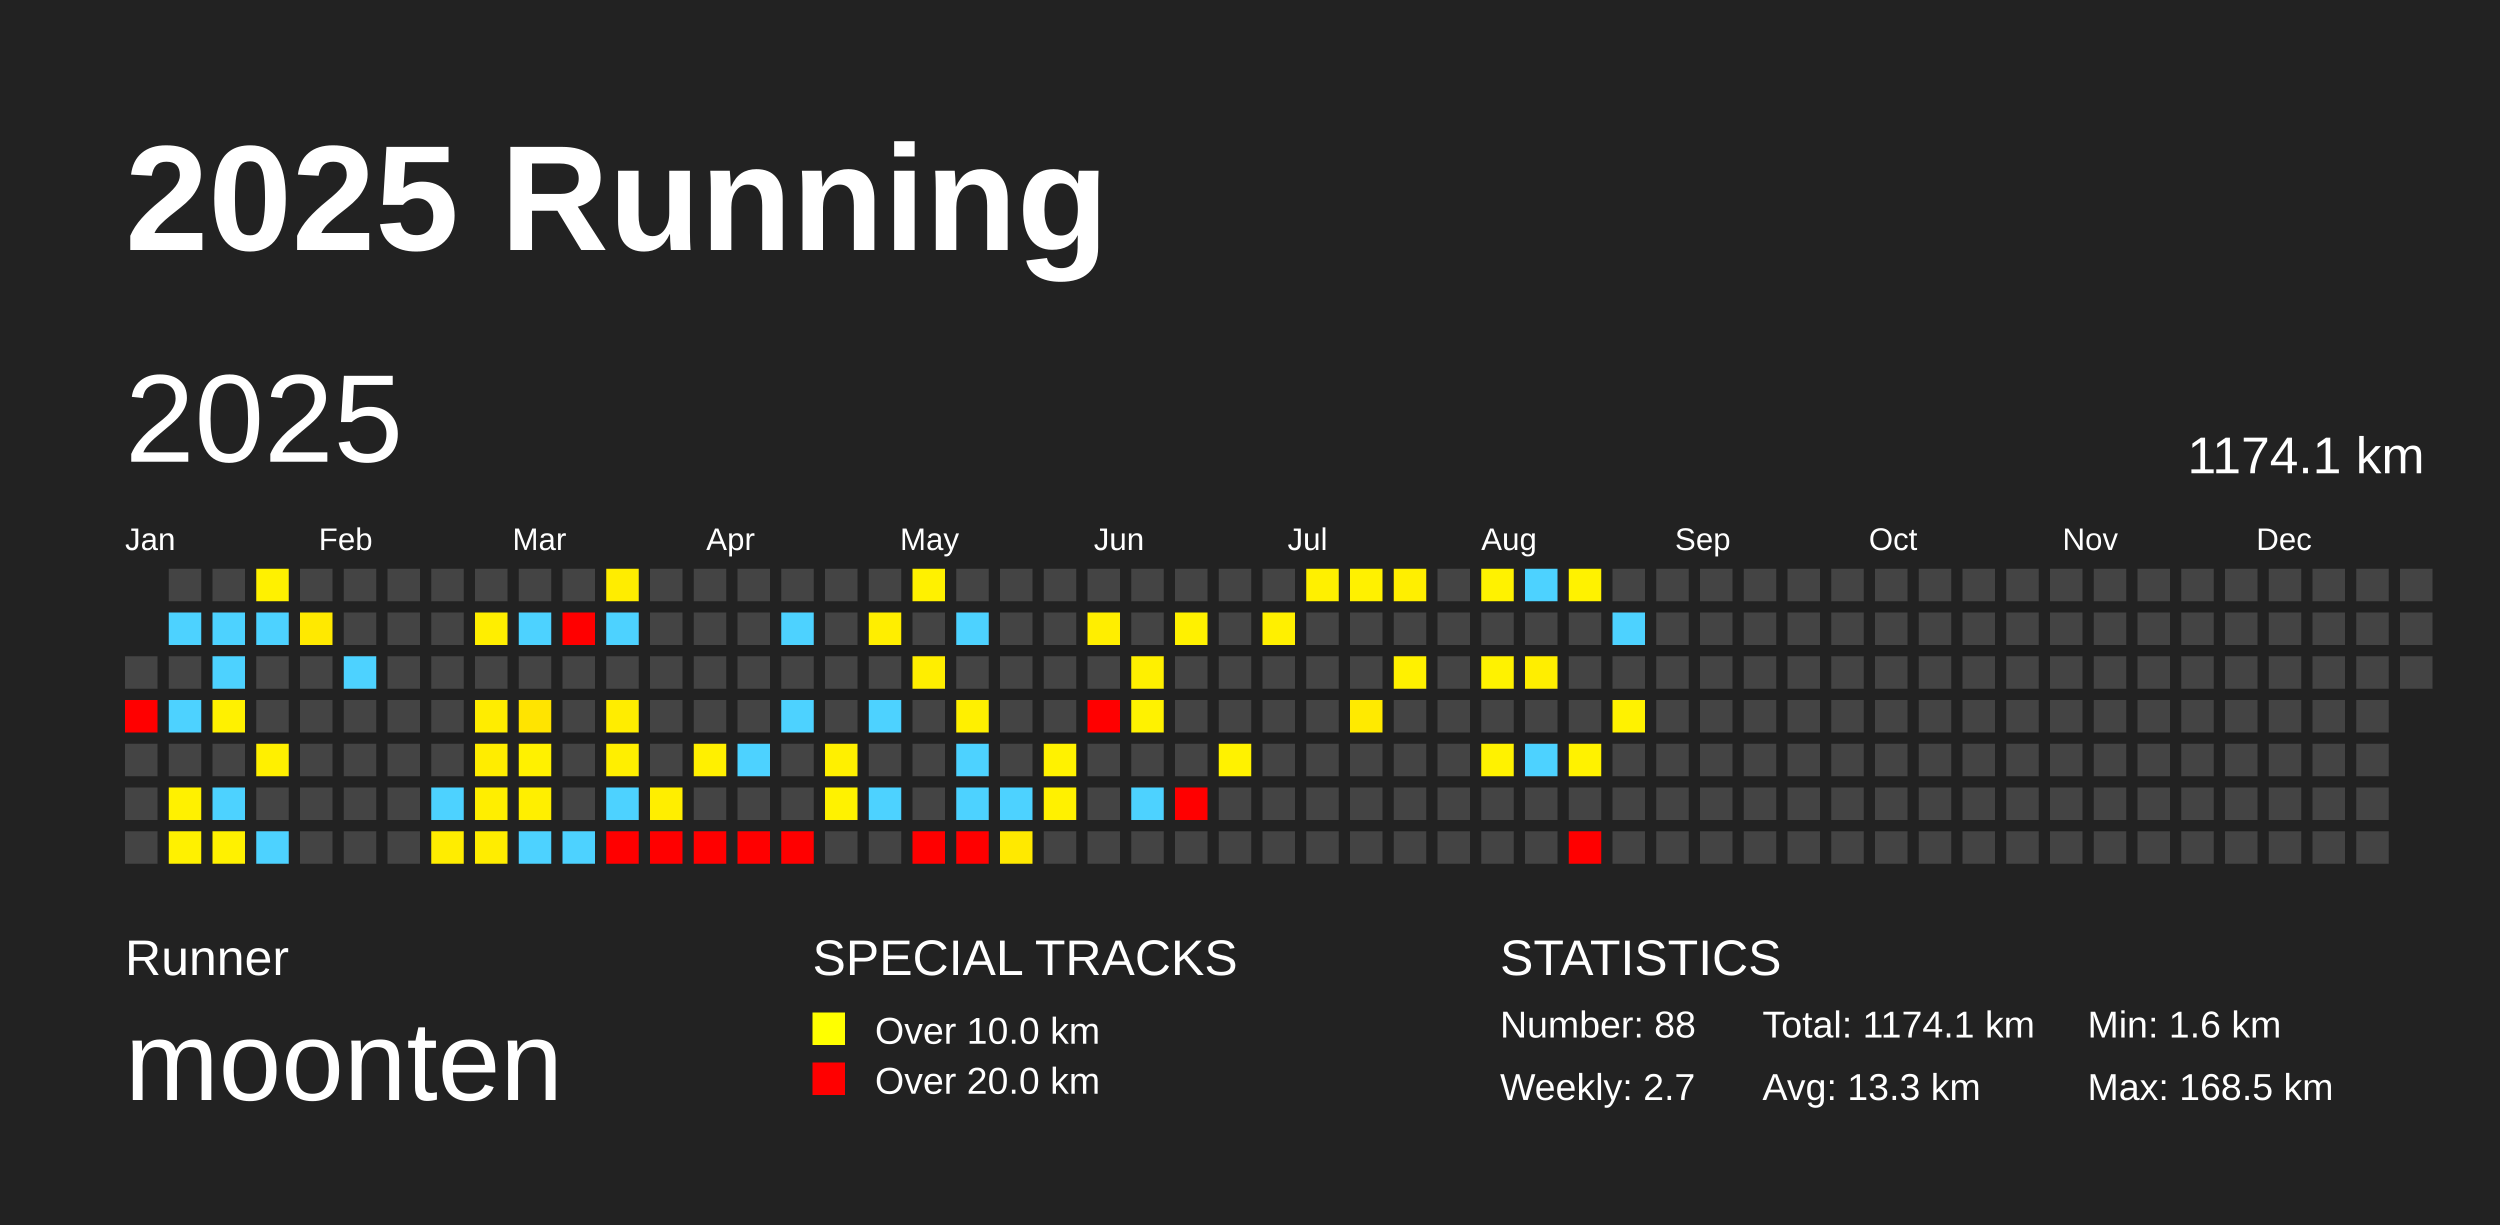
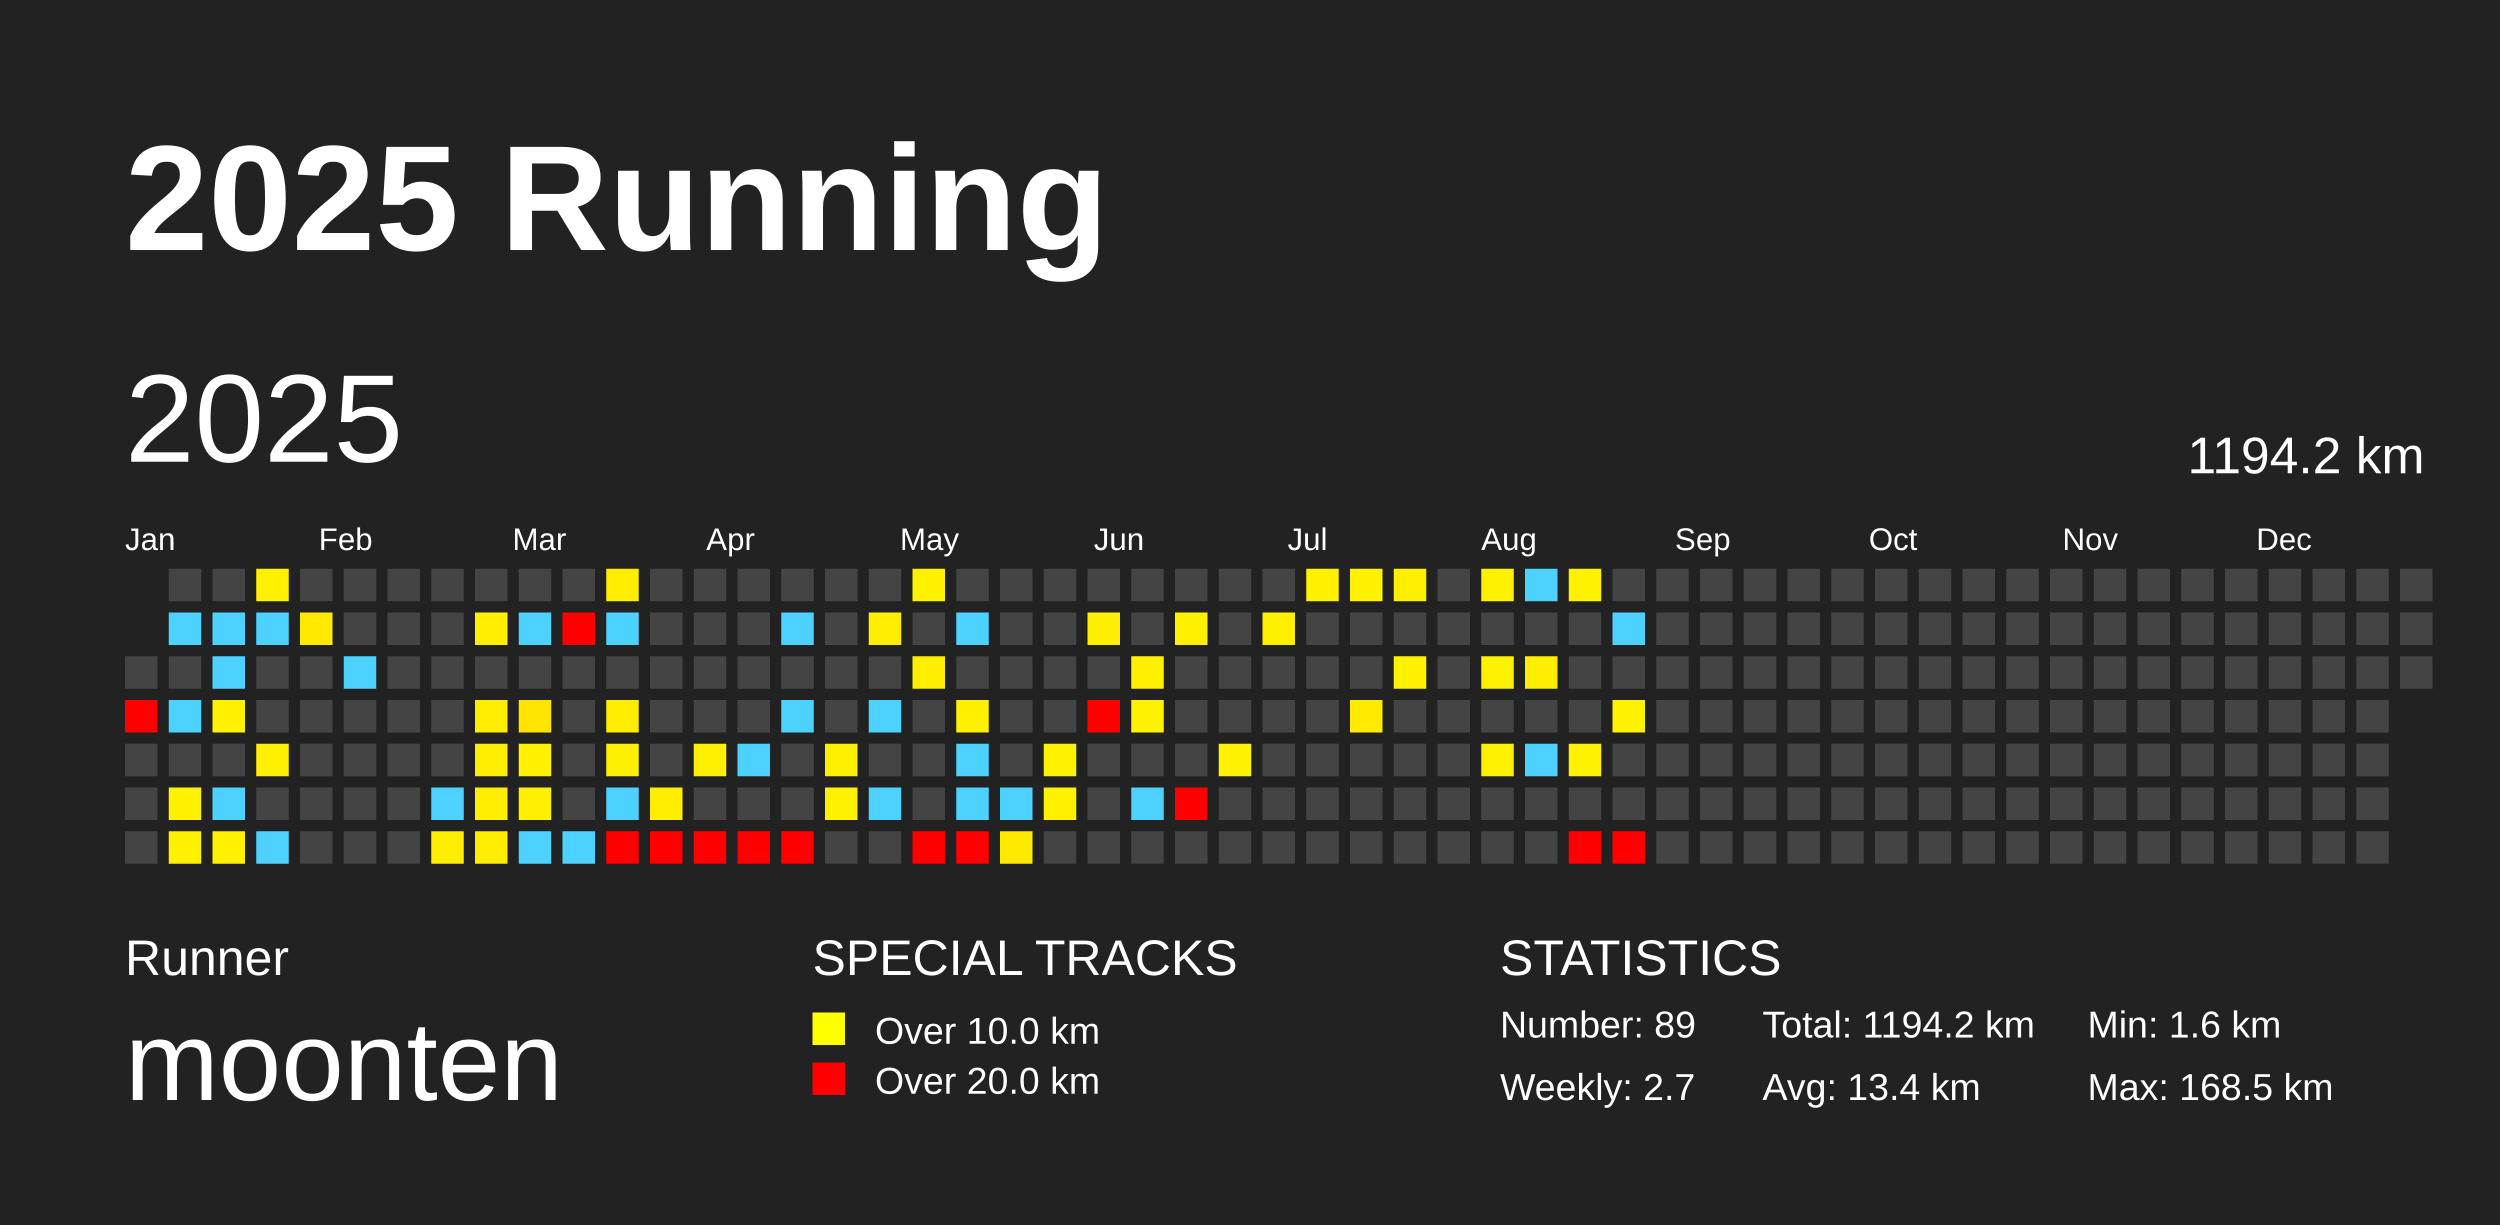
<svg xmlns="http://www.w3.org/2000/svg" baseProfile="full" height="98mm" version="1.1" viewBox="0,0,200,98" width="200mm">
  <defs />
  <rect fill="#222222" height="98" width="200" x="0" y="0" />
  <text fill="#FFFFFF" style="font-size:12px; font-family:Arial; font-weight:bold;" x="10" y="20">2025 Running</text>
  <text fill="#FFFFFF" style="font-size:4px; font-family:Arial" x="10" y="78">Runner</text>
  <text fill="#FFFFFF" style="font-size:9px; font-family:Arial" x="10" y="88">moonten</text>
  <text fill="#FFFFFF" style="font-size:4px; font-family:Arial" x="65" y="78">SPECIAL TRACKS</text>
  <rect fill="yellow" height="2.6" width="2.6" x="65" y="81" />
  <text fill="#FFFFFF" style="font-size:3px; font-family:Arial" x="70" y="83.5">Over 10.0 km</text>
  <rect fill="red" height="2.6" width="2.6" x="65" y="85" />
  <text fill="#FFFFFF" style="font-size:3px; font-family:Arial" x="70" y="87.5">Over 20.0 km</text>
  <text fill="#FFFFFF" style="font-size:4px; font-family:Arial" x="120" y="78">STATISTICS</text>
-   <text fill="#FFFFFF" style="font-size:3px; font-family:Arial" x="120" y="83">Number: 88</text>
+   <text fill="#FFFFFF" style="font-size:3px; font-family:Arial" x="120" y="83">Number: 89</text>
  <text fill="#FFFFFF" style="font-size:3px; font-family:Arial" x="120" y="88">Weekly: 2.7</text>
-   <text fill="#FFFFFF" style="font-size:3px; font-family:Arial" x="141" y="83">Total: 1174.1 km</text>
-   <text fill="#FFFFFF" style="font-size:3px; font-family:Arial" x="141" y="88">Avg: 13.3 km</text>
+   <text fill="#FFFFFF" style="font-size:3px; font-family:Arial" x="141" y="83">Total: 1194.2 km</text>
+   <text fill="#FFFFFF" style="font-size:3px; font-family:Arial" x="141" y="88">Avg: 13.4 km</text>
  <text fill="#FFFFFF" style="font-size:3px; font-family:Arial" x="167" y="83">Min: 1.6 km</text>
  <text fill="#FFFFFF" style="font-size:3px; font-family:Arial" x="167" y="88">Max: 168.5 km</text>
  <text dominant-baseline="hanging" fill="#FFFFFF" style="font-size:10.0px; font-family:Arial;" x="10" y="30">2025</text>
-   <text dominant-baseline="hanging" fill="#FFFFFF" style="font-size:4.125px; font-family:Arial;" x="175" y="35">1174.1 km</text>
+   <text dominant-baseline="hanging" fill="#FFFFFF" style="font-size:4.125px; font-family:Arial;" x="175" y="35">1194.2 km</text>
  <text fill="#FFFFFF" style="font-size:2.5px; font-family:Arial" x="10.0" y="44">Jan</text>
  <text fill="#FFFFFF" style="font-size:2.5px; font-family:Arial" x="25.5" y="44">Feb</text>
  <text fill="#FFFFFF" style="font-size:2.5px; font-family:Arial" x="41.0" y="44">Mar</text>
  <text fill="#FFFFFF" style="font-size:2.5px; font-family:Arial" x="56.5" y="44">Apr</text>
  <text fill="#FFFFFF" style="font-size:2.5px; font-family:Arial" x="72.0" y="44">May</text>
  <text fill="#FFFFFF" style="font-size:2.5px; font-family:Arial" x="87.5" y="44">Jun</text>
  <text fill="#FFFFFF" style="font-size:2.5px; font-family:Arial" x="103.0" y="44">Jul</text>
  <text fill="#FFFFFF" style="font-size:2.5px; font-family:Arial" x="118.5" y="44">Aug</text>
  <text fill="#FFFFFF" style="font-size:2.5px; font-family:Arial" x="134.0" y="44">Sep</text>
  <text fill="#FFFFFF" style="font-size:2.5px; font-family:Arial" x="149.5" y="44">Oct</text>
  <text fill="#FFFFFF" style="font-size:2.5px; font-family:Arial" x="165.0" y="44">Nov</text>
  <text fill="#FFFFFF" style="font-size:2.5px; font-family:Arial" x="180.5" y="44">Dec</text>
  <rect fill="#444444" height="2.6" width="2.6" x="10.0" y="52.5" />
  <rect fill="red" height="2.6" width="2.6" x="10.0" y="56.0" />
  <rect fill="#444444" height="2.6" width="2.6" x="10.0" y="59.5" />
  <rect fill="#444444" height="2.6" width="2.6" x="10.0" y="63.0" />
  <rect fill="#444444" height="2.6" width="2.6" x="10.0" y="66.5" />
  <rect fill="#444444" height="2.6" width="2.6" x="13.5" y="45.5" />
  <rect fill="#4dd2ff" height="2.6" width="2.6" x="13.5" y="49.0" />
  <rect fill="#444444" height="2.6" width="2.6" x="13.5" y="52.5" />
  <rect fill="#4dd2ff" height="2.6" width="2.6" x="13.5" y="56.0" />
  <rect fill="#444444" height="2.6" width="2.6" x="13.5" y="59.5" />
  <rect fill="#fff100" height="2.6" width="2.6" x="13.5" y="63.0" />
  <rect fill="#fff100" height="2.6" width="2.6" x="13.5" y="66.5" />
  <rect fill="#444444" height="2.6" width="2.6" x="17.0" y="45.5" />
  <rect fill="#4dd2ff" height="2.6" width="2.6" x="17.0" y="49.0" />
  <rect fill="#4dd2ff" height="2.6" width="2.6" x="17.0" y="52.5" />
  <rect fill="#fff100" height="2.6" width="2.6" x="17.0" y="56.0" />
  <rect fill="#444444" height="2.6" width="2.6" x="17.0" y="59.5" />
  <rect fill="#4dd2ff" height="2.6" width="2.6" x="17.0" y="63.0" />
  <rect fill="#fff100" height="2.6" width="2.6" x="17.0" y="66.5" />
  <rect fill="#fff100" height="2.6" width="2.6" x="20.5" y="45.5" />
  <rect fill="#4dd2ff" height="2.6" width="2.6" x="20.5" y="49.0" />
  <rect fill="#444444" height="2.6" width="2.6" x="20.5" y="52.5" />
  <rect fill="#444444" height="2.6" width="2.6" x="20.5" y="56.0" />
  <rect fill="#fff000" height="2.6" width="2.6" x="20.5" y="59.5" />
  <rect fill="#444444" height="2.6" width="2.6" x="20.5" y="63.0" />
  <rect fill="#4dd2ff" height="2.6" width="2.6" x="20.5" y="66.5" />
  <rect fill="#444444" height="2.6" width="2.6" x="24.0" y="45.5" />
  <rect fill="#ffe900" height="2.6" width="2.6" x="24.0" y="49.0" />
  <rect fill="#444444" height="2.6" width="2.6" x="24.0" y="52.5" />
  <rect fill="#444444" height="2.6" width="2.6" x="24.0" y="56.0" />
  <rect fill="#444444" height="2.6" width="2.6" x="24.0" y="59.5" />
  <rect fill="#444444" height="2.6" width="2.6" x="24.0" y="63.0" />
  <rect fill="#444444" height="2.6" width="2.6" x="24.0" y="66.5" />
  <rect fill="#444444" height="2.6" width="2.6" x="27.5" y="45.5" />
  <rect fill="#444444" height="2.6" width="2.6" x="27.5" y="49.0" />
  <rect fill="#4dd2ff" height="2.6" width="2.6" x="27.5" y="52.5" />
  <rect fill="#444444" height="2.6" width="2.6" x="27.5" y="56.0" />
  <rect fill="#444444" height="2.6" width="2.6" x="27.5" y="59.5" />
  <rect fill="#444444" height="2.6" width="2.6" x="27.5" y="63.0" />
  <rect fill="#444444" height="2.6" width="2.6" x="27.5" y="66.5" />
  <rect fill="#444444" height="2.6" width="2.6" x="31.0" y="45.5" />
  <rect fill="#444444" height="2.6" width="2.6" x="31.0" y="49.0" />
  <rect fill="#444444" height="2.6" width="2.6" x="31.0" y="52.5" />
  <rect fill="#444444" height="2.6" width="2.6" x="31.0" y="56.0" />
  <rect fill="#444444" height="2.6" width="2.6" x="31.0" y="59.5" />
  <rect fill="#444444" height="2.6" width="2.6" x="31.0" y="63.0" />
  <rect fill="#444444" height="2.6" width="2.6" x="31.0" y="66.5" />
  <rect fill="#444444" height="2.6" width="2.6" x="34.5" y="45.5" />
  <rect fill="#444444" height="2.6" width="2.6" x="34.5" y="49.0" />
  <rect fill="#444444" height="2.6" width="2.6" x="34.5" y="52.5" />
  <rect fill="#444444" height="2.6" width="2.6" x="34.5" y="56.0" />
  <rect fill="#444444" height="2.6" width="2.6" x="34.5" y="59.5" />
  <rect fill="#4dd2ff" height="2.6" width="2.6" x="34.5" y="63.0" />
  <rect fill="#ffed00" height="2.6" width="2.6" x="34.5" y="66.5" />
  <rect fill="#444444" height="2.6" width="2.6" x="38.0" y="45.5" />
  <rect fill="#ffee00" height="2.6" width="2.6" x="38.0" y="49.0" />
  <rect fill="#444444" height="2.6" width="2.6" x="38.0" y="52.5" />
  <rect fill="#ffed00" height="2.6" width="2.6" x="38.0" y="56.0" />
  <rect fill="#ffed00" height="2.6" width="2.6" x="38.0" y="59.5" />
  <rect fill="#ffee00" height="2.6" width="2.6" x="38.0" y="63.0" />
  <rect fill="#ffed00" height="2.6" width="2.6" x="38.0" y="66.5" />
  <rect fill="#444444" height="2.6" width="2.6" x="41.5" y="45.5" />
  <rect fill="#4dd2ff" height="2.6" width="2.6" x="41.5" y="49.0" />
  <rect fill="#444444" height="2.6" width="2.6" x="41.5" y="52.5" />
  <rect fill="#ffe400" height="2.6" width="2.6" x="41.5" y="56.0" />
  <rect fill="#fff100" height="2.6" width="2.6" x="41.5" y="59.5" />
  <rect fill="#ffef00" height="2.6" width="2.6" x="41.5" y="63.0" />
  <rect fill="#4dd2ff" height="2.6" width="2.6" x="41.5" y="66.5" />
  <rect fill="#444444" height="2.6" width="2.6" x="45.0" y="45.5" />
  <rect fill="red" height="2.6" width="2.6" x="45.0" y="49.0" />
  <rect fill="#444444" height="2.6" width="2.6" x="45.0" y="52.5" />
  <rect fill="#444444" height="2.6" width="2.6" x="45.0" y="56.0" />
  <rect fill="#444444" height="2.6" width="2.6" x="45.0" y="59.5" />
  <rect fill="#444444" height="2.6" width="2.6" x="45.0" y="63.0" />
  <rect fill="#4dd2ff" height="2.6" width="2.6" x="45.0" y="66.5" />
  <rect fill="#ffed00" height="2.6" width="2.6" x="48.5" y="45.5" />
  <rect fill="#4dd2ff" height="2.6" width="2.6" x="48.5" y="49.0" />
  <rect fill="#444444" height="2.6" width="2.6" x="48.5" y="52.5" />
  <rect fill="#ffed00" height="2.6" width="2.6" x="48.5" y="56.0" />
  <rect fill="#ffef00" height="2.6" width="2.6" x="48.5" y="59.5" />
  <rect fill="#4dd2ff" height="2.6" width="2.6" x="48.5" y="63.0" />
  <rect fill="red" height="2.6" width="2.6" x="48.5" y="66.5" />
  <rect fill="#444444" height="2.6" width="2.6" x="52.0" y="45.5" />
  <rect fill="#444444" height="2.6" width="2.6" x="52.0" y="49.0" />
  <rect fill="#444444" height="2.6" width="2.6" x="52.0" y="52.5" />
  <rect fill="#444444" height="2.6" width="2.6" x="52.0" y="56.0" />
  <rect fill="#444444" height="2.6" width="2.6" x="52.0" y="59.5" />
  <rect fill="#ffee00" height="2.6" width="2.6" x="52.0" y="63.0" />
  <rect fill="red" height="2.6" width="2.6" x="52.0" y="66.5" />
  <rect fill="#444444" height="2.6" width="2.6" x="55.5" y="45.5" />
  <rect fill="#444444" height="2.6" width="2.6" x="55.5" y="49.0" />
  <rect fill="#444444" height="2.6" width="2.6" x="55.5" y="52.5" />
  <rect fill="#444444" height="2.6" width="2.6" x="55.5" y="56.0" />
  <rect fill="#fff000" height="2.6" width="2.6" x="55.5" y="59.5" />
  <rect fill="#444444" height="2.6" width="2.6" x="55.5" y="63.0" />
  <rect fill="red" height="2.6" width="2.6" x="55.5" y="66.5" />
  <rect fill="#444444" height="2.6" width="2.6" x="59.0" y="45.5" />
  <rect fill="#444444" height="2.6" width="2.6" x="59.0" y="49.0" />
  <rect fill="#444444" height="2.6" width="2.6" x="59.0" y="52.5" />
  <rect fill="#444444" height="2.6" width="2.6" x="59.0" y="56.0" />
  <rect fill="#4dd2ff" height="2.6" width="2.6" x="59.0" y="59.5" />
  <rect fill="#444444" height="2.6" width="2.6" x="59.0" y="63.0" />
  <rect fill="red" height="2.6" width="2.6" x="59.0" y="66.5" />
  <rect fill="#444444" height="2.6" width="2.6" x="62.5" y="45.5" />
  <rect fill="#4dd2ff" height="2.6" width="2.6" x="62.5" y="49.0" />
  <rect fill="#444444" height="2.6" width="2.6" x="62.5" y="52.5" />
  <rect fill="#4dd2ff" height="2.6" width="2.6" x="62.5" y="56.0" />
  <rect fill="#444444" height="2.6" width="2.6" x="62.5" y="59.5" />
  <rect fill="#444444" height="2.6" width="2.6" x="62.5" y="63.0" />
  <rect fill="red" height="2.6" width="2.6" x="62.5" y="66.5" />
  <rect fill="#444444" height="2.6" width="2.6" x="66.0" y="45.5" />
  <rect fill="#444444" height="2.6" width="2.6" x="66.0" y="49.0" />
  <rect fill="#444444" height="2.6" width="2.6" x="66.0" y="52.5" />
  <rect fill="#444444" height="2.6" width="2.6" x="66.0" y="56.0" />
  <rect fill="#fff000" height="2.6" width="2.6" x="66.0" y="59.5" />
  <rect fill="#fff200" height="2.6" width="2.6" x="66.0" y="63.0" />
  <rect fill="#444444" height="2.6" width="2.6" x="66.0" y="66.5" />
  <rect fill="#444444" height="2.6" width="2.6" x="69.5" y="45.5" />
  <rect fill="#ffee00" height="2.6" width="2.6" x="69.5" y="49.0" />
  <rect fill="#444444" height="2.6" width="2.6" x="69.5" y="52.5" />
  <rect fill="#4dd2ff" height="2.6" width="2.6" x="69.5" y="56.0" />
  <rect fill="#444444" height="2.6" width="2.6" x="69.5" y="59.5" />
  <rect fill="#4dd2ff" height="2.6" width="2.6" x="69.5" y="63.0" />
  <rect fill="#444444" height="2.6" width="2.6" x="69.5" y="66.5" />
  <rect fill="#fff100" height="2.6" width="2.6" x="73.0" y="45.5" />
  <rect fill="#444444" height="2.6" width="2.6" x="73.0" y="49.0" />
  <rect fill="#ffee00" height="2.6" width="2.6" x="73.0" y="52.5" />
  <rect fill="#444444" height="2.6" width="2.6" x="73.0" y="56.0" />
  <rect fill="#444444" height="2.6" width="2.6" x="73.0" y="59.5" />
  <rect fill="#444444" height="2.6" width="2.6" x="73.0" y="63.0" />
  <rect fill="red" height="2.6" width="2.6" x="73.0" y="66.5" />
  <rect fill="#444444" height="2.6" width="2.6" x="76.5" y="45.5" />
  <rect fill="#4dd2ff" height="2.6" width="2.6" x="76.5" y="49.0" />
  <rect fill="#444444" height="2.6" width="2.6" x="76.5" y="52.5" />
  <rect fill="#fff000" height="2.6" width="2.6" x="76.5" y="56.0" />
  <rect fill="#4dd2ff" height="2.6" width="2.6" x="76.5" y="59.5" />
  <rect fill="#4dd2ff" height="2.6" width="2.6" x="76.5" y="63.0" />
  <rect fill="red" height="2.6" width="2.6" x="76.5" y="66.5" />
  <rect fill="#444444" height="2.6" width="2.6" x="80.0" y="45.5" />
  <rect fill="#444444" height="2.6" width="2.6" x="80.0" y="49.0" />
  <rect fill="#444444" height="2.6" width="2.6" x="80.0" y="52.5" />
  <rect fill="#444444" height="2.6" width="2.6" x="80.0" y="56.0" />
  <rect fill="#444444" height="2.6" width="2.6" x="80.0" y="59.5" />
  <rect fill="#4dd2ff" height="2.6" width="2.6" x="80.0" y="63.0" />
  <rect fill="#ffe900" height="2.6" width="2.6" x="80.0" y="66.5" />
  <rect fill="#444444" height="2.6" width="2.6" x="83.5" y="45.5" />
  <rect fill="#444444" height="2.6" width="2.6" x="83.5" y="49.0" />
  <rect fill="#444444" height="2.6" width="2.6" x="83.5" y="52.5" />
  <rect fill="#444444" height="2.6" width="2.6" x="83.5" y="56.0" />
  <rect fill="#fff200" height="2.6" width="2.6" x="83.5" y="59.5" />
  <rect fill="#fff100" height="2.6" width="2.6" x="83.5" y="63.0" />
  <rect fill="#444444" height="2.6" width="2.6" x="83.5" y="66.5" />
  <rect fill="#444444" height="2.6" width="2.6" x="87.0" y="45.5" />
  <rect fill="#ffee00" height="2.6" width="2.6" x="87.0" y="49.0" />
  <rect fill="#444444" height="2.6" width="2.6" x="87.0" y="52.5" />
  <rect fill="red" height="2.6" width="2.6" x="87.0" y="56.0" />
  <rect fill="#444444" height="2.6" width="2.6" x="87.0" y="59.5" />
  <rect fill="#444444" height="2.6" width="2.6" x="87.0" y="63.0" />
  <rect fill="#444444" height="2.6" width="2.6" x="87.0" y="66.5" />
  <rect fill="#444444" height="2.6" width="2.6" x="90.5" y="45.5" />
  <rect fill="#444444" height="2.6" width="2.6" x="90.5" y="49.0" />
  <rect fill="#fff000" height="2.6" width="2.6" x="90.5" y="52.5" />
  <rect fill="#fff200" height="2.6" width="2.6" x="90.5" y="56.0" />
  <rect fill="#444444" height="2.6" width="2.6" x="90.5" y="59.5" />
  <rect fill="#4dd2ff" height="2.6" width="2.6" x="90.5" y="63.0" />
  <rect fill="#444444" height="2.6" width="2.6" x="90.5" y="66.5" />
  <rect fill="#444444" height="2.6" width="2.6" x="94.0" y="45.5" />
  <rect fill="#fff100" height="2.6" width="2.6" x="94.0" y="49.0" />
  <rect fill="#444444" height="2.6" width="2.6" x="94.0" y="52.5" />
  <rect fill="#444444" height="2.6" width="2.6" x="94.0" y="56.0" />
  <rect fill="#444444" height="2.6" width="2.6" x="94.0" y="59.5" />
  <rect fill="red" height="2.6" width="2.6" x="94.0" y="63.0" />
  <rect fill="#444444" height="2.6" width="2.6" x="94.0" y="66.5" />
  <rect fill="#444444" height="2.6" width="2.6" x="97.5" y="45.5" />
  <rect fill="#444444" height="2.6" width="2.6" x="97.5" y="49.0" />
  <rect fill="#444444" height="2.6" width="2.6" x="97.5" y="52.5" />
  <rect fill="#444444" height="2.6" width="2.6" x="97.5" y="56.0" />
  <rect fill="#fff200" height="2.6" width="2.6" x="97.5" y="59.5" />
  <rect fill="#444444" height="2.6" width="2.6" x="97.5" y="63.0" />
  <rect fill="#444444" height="2.6" width="2.6" x="97.5" y="66.5" />
  <rect fill="#444444" height="2.6" width="2.6" x="101.0" y="45.5" />
  <rect fill="#fff000" height="2.6" width="2.6" x="101.0" y="49.0" />
  <rect fill="#444444" height="2.6" width="2.6" x="101.0" y="52.5" />
  <rect fill="#444444" height="2.6" width="2.6" x="101.0" y="56.0" />
  <rect fill="#444444" height="2.6" width="2.6" x="101.0" y="59.5" />
  <rect fill="#444444" height="2.6" width="2.6" x="101.0" y="63.0" />
  <rect fill="#444444" height="2.6" width="2.6" x="101.0" y="66.5" />
  <rect fill="#fff000" height="2.6" width="2.6" x="104.5" y="45.5" />
  <rect fill="#444444" height="2.6" width="2.6" x="104.5" y="49.0" />
  <rect fill="#444444" height="2.6" width="2.6" x="104.5" y="52.5" />
  <rect fill="#444444" height="2.6" width="2.6" x="104.5" y="56.0" />
  <rect fill="#444444" height="2.6" width="2.6" x="104.5" y="59.5" />
  <rect fill="#444444" height="2.6" width="2.6" x="104.5" y="63.0" />
  <rect fill="#444444" height="2.6" width="2.6" x="104.5" y="66.5" />
  <rect fill="#fff100" height="2.6" width="2.6" x="108.0" y="45.5" />
  <rect fill="#444444" height="2.6" width="2.6" x="108.0" y="49.0" />
  <rect fill="#444444" height="2.6" width="2.6" x="108.0" y="52.5" />
  <rect fill="#ffea00" height="2.6" width="2.6" x="108.0" y="56.0" />
  <rect fill="#444444" height="2.6" width="2.6" x="108.0" y="59.5" />
  <rect fill="#444444" height="2.6" width="2.6" x="108.0" y="63.0" />
  <rect fill="#444444" height="2.6" width="2.6" x="108.0" y="66.5" />
  <rect fill="#ffef00" height="2.6" width="2.6" x="111.5" y="45.5" />
  <rect fill="#444444" height="2.6" width="2.6" x="111.5" y="49.0" />
  <rect fill="#fff100" height="2.6" width="2.6" x="111.5" y="52.5" />
  <rect fill="#444444" height="2.6" width="2.6" x="111.5" y="56.0" />
  <rect fill="#444444" height="2.6" width="2.6" x="111.5" y="59.5" />
  <rect fill="#444444" height="2.6" width="2.6" x="111.5" y="63.0" />
  <rect fill="#444444" height="2.6" width="2.6" x="111.5" y="66.5" />
  <rect fill="#444444" height="2.6" width="2.6" x="115.0" y="45.5" />
  <rect fill="#444444" height="2.6" width="2.6" x="115.0" y="49.0" />
  <rect fill="#444444" height="2.6" width="2.6" x="115.0" y="52.5" />
  <rect fill="#444444" height="2.6" width="2.6" x="115.0" y="56.0" />
  <rect fill="#444444" height="2.6" width="2.6" x="115.0" y="59.5" />
  <rect fill="#444444" height="2.6" width="2.6" x="115.0" y="63.0" />
  <rect fill="#444444" height="2.6" width="2.6" x="115.0" y="66.5" />
  <rect fill="#fff200" height="2.6" width="2.6" x="118.5" y="45.5" />
  <rect fill="#444444" height="2.6" width="2.6" x="118.5" y="49.0" />
  <rect fill="#fff200" height="2.6" width="2.6" x="118.5" y="52.5" />
  <rect fill="#444444" height="2.6" width="2.6" x="118.5" y="56.0" />
  <rect fill="#fff200" height="2.6" width="2.6" x="118.5" y="59.5" />
  <rect fill="#444444" height="2.6" width="2.6" x="118.5" y="63.0" />
  <rect fill="#444444" height="2.6" width="2.6" x="118.5" y="66.5" />
  <rect fill="#4dd2ff" height="2.6" width="2.6" x="122.0" y="45.5" />
  <rect fill="#444444" height="2.6" width="2.6" x="122.0" y="49.0" />
  <rect fill="#ffee00" height="2.6" width="2.6" x="122.0" y="52.5" />
  <rect fill="#444444" height="2.6" width="2.6" x="122.0" y="56.0" />
  <rect fill="#4dd2ff" height="2.6" width="2.6" x="122.0" y="59.5" />
  <rect fill="#444444" height="2.6" width="2.6" x="122.0" y="63.0" />
  <rect fill="#444444" height="2.6" width="2.6" x="122.0" y="66.5" />
  <rect fill="#fff200" height="2.6" width="2.6" x="125.5" y="45.5" />
  <rect fill="#444444" height="2.6" width="2.6" x="125.5" y="49.0" />
  <rect fill="#444444" height="2.6" width="2.6" x="125.5" y="52.5" />
  <rect fill="#444444" height="2.6" width="2.6" x="125.5" y="56.0" />
  <rect fill="#fff200" height="2.6" width="2.6" x="125.5" y="59.5" />
  <rect fill="#444444" height="2.6" width="2.6" x="125.5" y="63.0" />
  <rect fill="red" height="2.6" width="2.6" x="125.5" y="66.5" />
  <rect fill="#444444" height="2.6" width="2.6" x="129.0" y="45.5" />
  <rect fill="#4dd2ff" height="2.6" width="2.6" x="129.0" y="49.0" />
  <rect fill="#444444" height="2.6" width="2.6" x="129.0" y="52.5" />
  <rect fill="#fff200" height="2.6" width="2.6" x="129.0" y="56.0" />
  <rect fill="#444444" height="2.6" width="2.6" x="129.0" y="59.5" />
  <rect fill="#444444" height="2.6" width="2.6" x="129.0" y="63.0" />
-   <rect fill="#444444" height="2.6" width="2.6" x="129.0" y="66.5" />
+   <rect fill="red" height="2.6" width="2.6" x="129.0" y="66.5" />
  <rect fill="#444444" height="2.6" width="2.6" x="132.5" y="45.5" />
  <rect fill="#444444" height="2.6" width="2.6" x="132.5" y="49.0" />
  <rect fill="#444444" height="2.6" width="2.6" x="132.5" y="52.5" />
  <rect fill="#444444" height="2.6" width="2.6" x="132.5" y="56.0" />
  <rect fill="#444444" height="2.6" width="2.6" x="132.5" y="59.5" />
  <rect fill="#444444" height="2.6" width="2.6" x="132.5" y="63.0" />
  <rect fill="#444444" height="2.6" width="2.6" x="132.5" y="66.5" />
  <rect fill="#444444" height="2.6" width="2.6" x="136.0" y="45.5" />
  <rect fill="#444444" height="2.6" width="2.6" x="136.0" y="49.0" />
  <rect fill="#444444" height="2.6" width="2.6" x="136.0" y="52.5" />
  <rect fill="#444444" height="2.6" width="2.6" x="136.0" y="56.0" />
  <rect fill="#444444" height="2.6" width="2.6" x="136.0" y="59.5" />
  <rect fill="#444444" height="2.6" width="2.6" x="136.0" y="63.0" />
  <rect fill="#444444" height="2.6" width="2.6" x="136.0" y="66.5" />
  <rect fill="#444444" height="2.6" width="2.6" x="139.5" y="45.5" />
  <rect fill="#444444" height="2.6" width="2.6" x="139.5" y="49.0" />
  <rect fill="#444444" height="2.6" width="2.6" x="139.5" y="52.5" />
  <rect fill="#444444" height="2.6" width="2.6" x="139.5" y="56.0" />
  <rect fill="#444444" height="2.6" width="2.6" x="139.5" y="59.5" />
  <rect fill="#444444" height="2.6" width="2.6" x="139.5" y="63.0" />
  <rect fill="#444444" height="2.6" width="2.6" x="139.5" y="66.5" />
  <rect fill="#444444" height="2.6" width="2.6" x="143.0" y="45.5" />
  <rect fill="#444444" height="2.6" width="2.6" x="143.0" y="49.0" />
  <rect fill="#444444" height="2.6" width="2.6" x="143.0" y="52.5" />
  <rect fill="#444444" height="2.6" width="2.6" x="143.0" y="56.0" />
  <rect fill="#444444" height="2.6" width="2.6" x="143.0" y="59.5" />
  <rect fill="#444444" height="2.6" width="2.6" x="143.0" y="63.0" />
  <rect fill="#444444" height="2.6" width="2.6" x="143.0" y="66.5" />
  <rect fill="#444444" height="2.6" width="2.6" x="146.5" y="45.5" />
  <rect fill="#444444" height="2.6" width="2.6" x="146.5" y="49.0" />
  <rect fill="#444444" height="2.6" width="2.6" x="146.5" y="52.5" />
  <rect fill="#444444" height="2.6" width="2.6" x="146.5" y="56.0" />
  <rect fill="#444444" height="2.6" width="2.6" x="146.5" y="59.5" />
  <rect fill="#444444" height="2.6" width="2.6" x="146.5" y="63.0" />
  <rect fill="#444444" height="2.6" width="2.6" x="146.5" y="66.5" />
  <rect fill="#444444" height="2.6" width="2.6" x="150.0" y="45.5" />
  <rect fill="#444444" height="2.6" width="2.6" x="150.0" y="49.0" />
  <rect fill="#444444" height="2.6" width="2.6" x="150.0" y="52.5" />
  <rect fill="#444444" height="2.6" width="2.6" x="150.0" y="56.0" />
  <rect fill="#444444" height="2.6" width="2.6" x="150.0" y="59.5" />
  <rect fill="#444444" height="2.6" width="2.6" x="150.0" y="63.0" />
  <rect fill="#444444" height="2.6" width="2.6" x="150.0" y="66.5" />
  <rect fill="#444444" height="2.6" width="2.6" x="153.5" y="45.5" />
  <rect fill="#444444" height="2.6" width="2.6" x="153.5" y="49.0" />
  <rect fill="#444444" height="2.6" width="2.6" x="153.5" y="52.5" />
  <rect fill="#444444" height="2.6" width="2.6" x="153.5" y="56.0" />
  <rect fill="#444444" height="2.6" width="2.6" x="153.5" y="59.5" />
  <rect fill="#444444" height="2.6" width="2.6" x="153.5" y="63.0" />
  <rect fill="#444444" height="2.6" width="2.6" x="153.5" y="66.5" />
  <rect fill="#444444" height="2.6" width="2.6" x="157.0" y="45.5" />
  <rect fill="#444444" height="2.6" width="2.6" x="157.0" y="49.0" />
  <rect fill="#444444" height="2.6" width="2.6" x="157.0" y="52.5" />
  <rect fill="#444444" height="2.6" width="2.6" x="157.0" y="56.0" />
  <rect fill="#444444" height="2.6" width="2.6" x="157.0" y="59.5" />
  <rect fill="#444444" height="2.6" width="2.6" x="157.0" y="63.0" />
  <rect fill="#444444" height="2.6" width="2.6" x="157.0" y="66.5" />
  <rect fill="#444444" height="2.6" width="2.6" x="160.5" y="45.5" />
  <rect fill="#444444" height="2.6" width="2.6" x="160.5" y="49.0" />
  <rect fill="#444444" height="2.6" width="2.6" x="160.5" y="52.5" />
  <rect fill="#444444" height="2.6" width="2.6" x="160.5" y="56.0" />
  <rect fill="#444444" height="2.6" width="2.6" x="160.5" y="59.5" />
  <rect fill="#444444" height="2.6" width="2.6" x="160.5" y="63.0" />
  <rect fill="#444444" height="2.6" width="2.6" x="160.5" y="66.5" />
  <rect fill="#444444" height="2.6" width="2.6" x="164.0" y="45.5" />
  <rect fill="#444444" height="2.6" width="2.6" x="164.0" y="49.0" />
  <rect fill="#444444" height="2.6" width="2.6" x="164.0" y="52.5" />
  <rect fill="#444444" height="2.6" width="2.6" x="164.0" y="56.0" />
  <rect fill="#444444" height="2.6" width="2.6" x="164.0" y="59.5" />
  <rect fill="#444444" height="2.6" width="2.6" x="164.0" y="63.0" />
  <rect fill="#444444" height="2.6" width="2.6" x="164.0" y="66.5" />
  <rect fill="#444444" height="2.6" width="2.6" x="167.5" y="45.5" />
  <rect fill="#444444" height="2.6" width="2.6" x="167.5" y="49.0" />
  <rect fill="#444444" height="2.6" width="2.6" x="167.5" y="52.5" />
  <rect fill="#444444" height="2.6" width="2.6" x="167.5" y="56.0" />
  <rect fill="#444444" height="2.6" width="2.6" x="167.5" y="59.5" />
  <rect fill="#444444" height="2.6" width="2.6" x="167.5" y="63.0" />
  <rect fill="#444444" height="2.6" width="2.6" x="167.5" y="66.5" />
  <rect fill="#444444" height="2.6" width="2.6" x="171.0" y="45.5" />
  <rect fill="#444444" height="2.6" width="2.6" x="171.0" y="49.0" />
  <rect fill="#444444" height="2.6" width="2.6" x="171.0" y="52.5" />
  <rect fill="#444444" height="2.6" width="2.6" x="171.0" y="56.0" />
  <rect fill="#444444" height="2.6" width="2.6" x="171.0" y="59.5" />
  <rect fill="#444444" height="2.6" width="2.6" x="171.0" y="63.0" />
  <rect fill="#444444" height="2.6" width="2.6" x="171.0" y="66.5" />
  <rect fill="#444444" height="2.6" width="2.6" x="174.5" y="45.5" />
  <rect fill="#444444" height="2.6" width="2.6" x="174.5" y="49.0" />
  <rect fill="#444444" height="2.6" width="2.6" x="174.5" y="52.5" />
  <rect fill="#444444" height="2.6" width="2.6" x="174.5" y="56.0" />
  <rect fill="#444444" height="2.6" width="2.6" x="174.5" y="59.5" />
  <rect fill="#444444" height="2.6" width="2.6" x="174.5" y="63.0" />
  <rect fill="#444444" height="2.6" width="2.6" x="174.5" y="66.5" />
  <rect fill="#444444" height="2.6" width="2.6" x="178.0" y="45.5" />
  <rect fill="#444444" height="2.6" width="2.6" x="178.0" y="49.0" />
  <rect fill="#444444" height="2.6" width="2.6" x="178.0" y="52.5" />
  <rect fill="#444444" height="2.6" width="2.6" x="178.0" y="56.0" />
  <rect fill="#444444" height="2.6" width="2.6" x="178.0" y="59.5" />
  <rect fill="#444444" height="2.6" width="2.6" x="178.0" y="63.0" />
  <rect fill="#444444" height="2.6" width="2.6" x="178.0" y="66.5" />
  <rect fill="#444444" height="2.6" width="2.6" x="181.5" y="45.5" />
  <rect fill="#444444" height="2.6" width="2.6" x="181.5" y="49.0" />
  <rect fill="#444444" height="2.6" width="2.6" x="181.5" y="52.5" />
  <rect fill="#444444" height="2.6" width="2.6" x="181.5" y="56.0" />
  <rect fill="#444444" height="2.6" width="2.6" x="181.5" y="59.5" />
  <rect fill="#444444" height="2.6" width="2.6" x="181.5" y="63.0" />
  <rect fill="#444444" height="2.6" width="2.6" x="181.5" y="66.5" />
  <rect fill="#444444" height="2.6" width="2.6" x="185.0" y="45.5" />
  <rect fill="#444444" height="2.6" width="2.6" x="185.0" y="49.0" />
  <rect fill="#444444" height="2.6" width="2.6" x="185.0" y="52.5" />
  <rect fill="#444444" height="2.6" width="2.6" x="185.0" y="56.0" />
  <rect fill="#444444" height="2.6" width="2.6" x="185.0" y="59.5" />
  <rect fill="#444444" height="2.6" width="2.6" x="185.0" y="63.0" />
  <rect fill="#444444" height="2.6" width="2.6" x="185.0" y="66.5" />
  <rect fill="#444444" height="2.6" width="2.6" x="188.5" y="45.5" />
  <rect fill="#444444" height="2.6" width="2.6" x="188.5" y="49.0" />
  <rect fill="#444444" height="2.6" width="2.6" x="188.5" y="52.5" />
  <rect fill="#444444" height="2.6" width="2.6" x="188.5" y="56.0" />
  <rect fill="#444444" height="2.6" width="2.6" x="188.5" y="59.5" />
  <rect fill="#444444" height="2.6" width="2.6" x="188.5" y="63.0" />
  <rect fill="#444444" height="2.6" width="2.6" x="188.5" y="66.5" />
  <rect fill="#444444" height="2.6" width="2.6" x="192.0" y="45.5" />
  <rect fill="#444444" height="2.6" width="2.6" x="192.0" y="49.0" />
  <rect fill="#444444" height="2.6" width="2.6" x="192.0" y="52.5" />
</svg>
